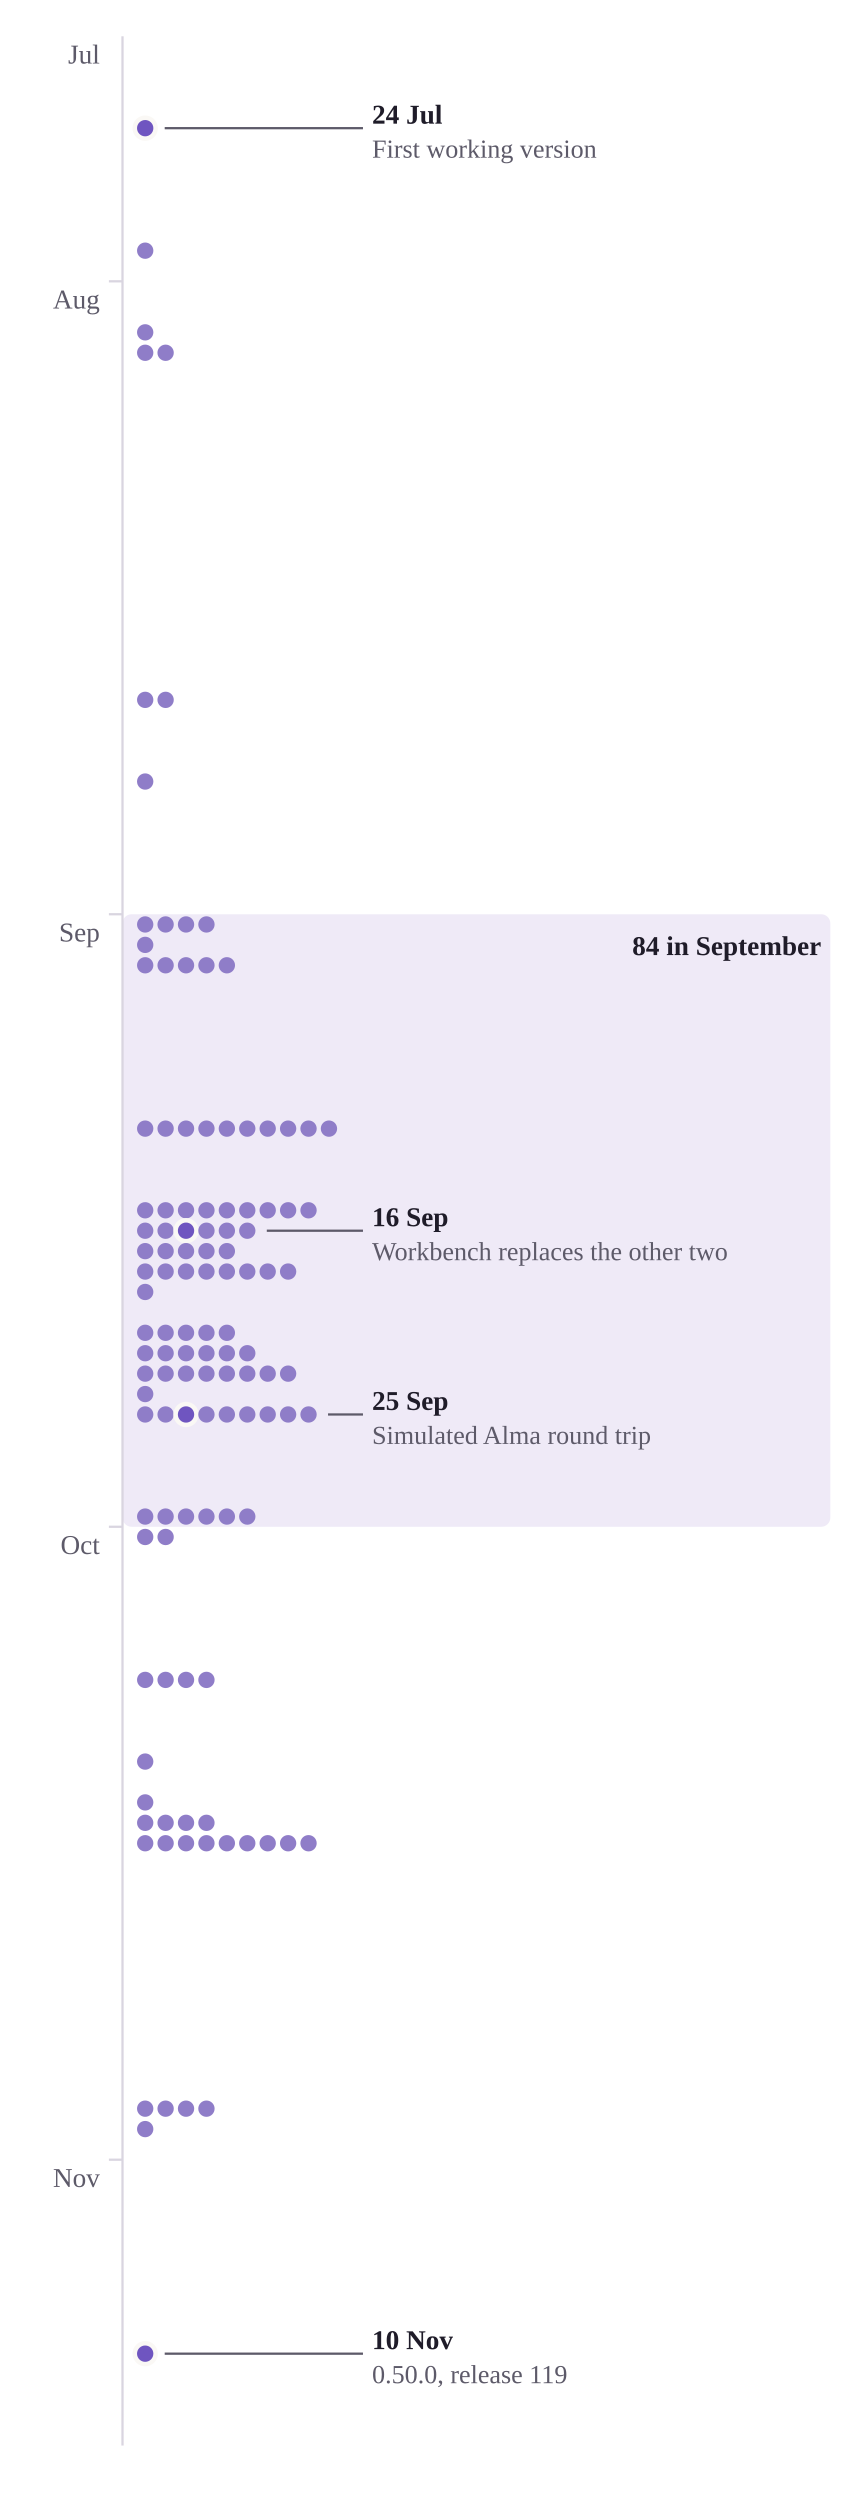
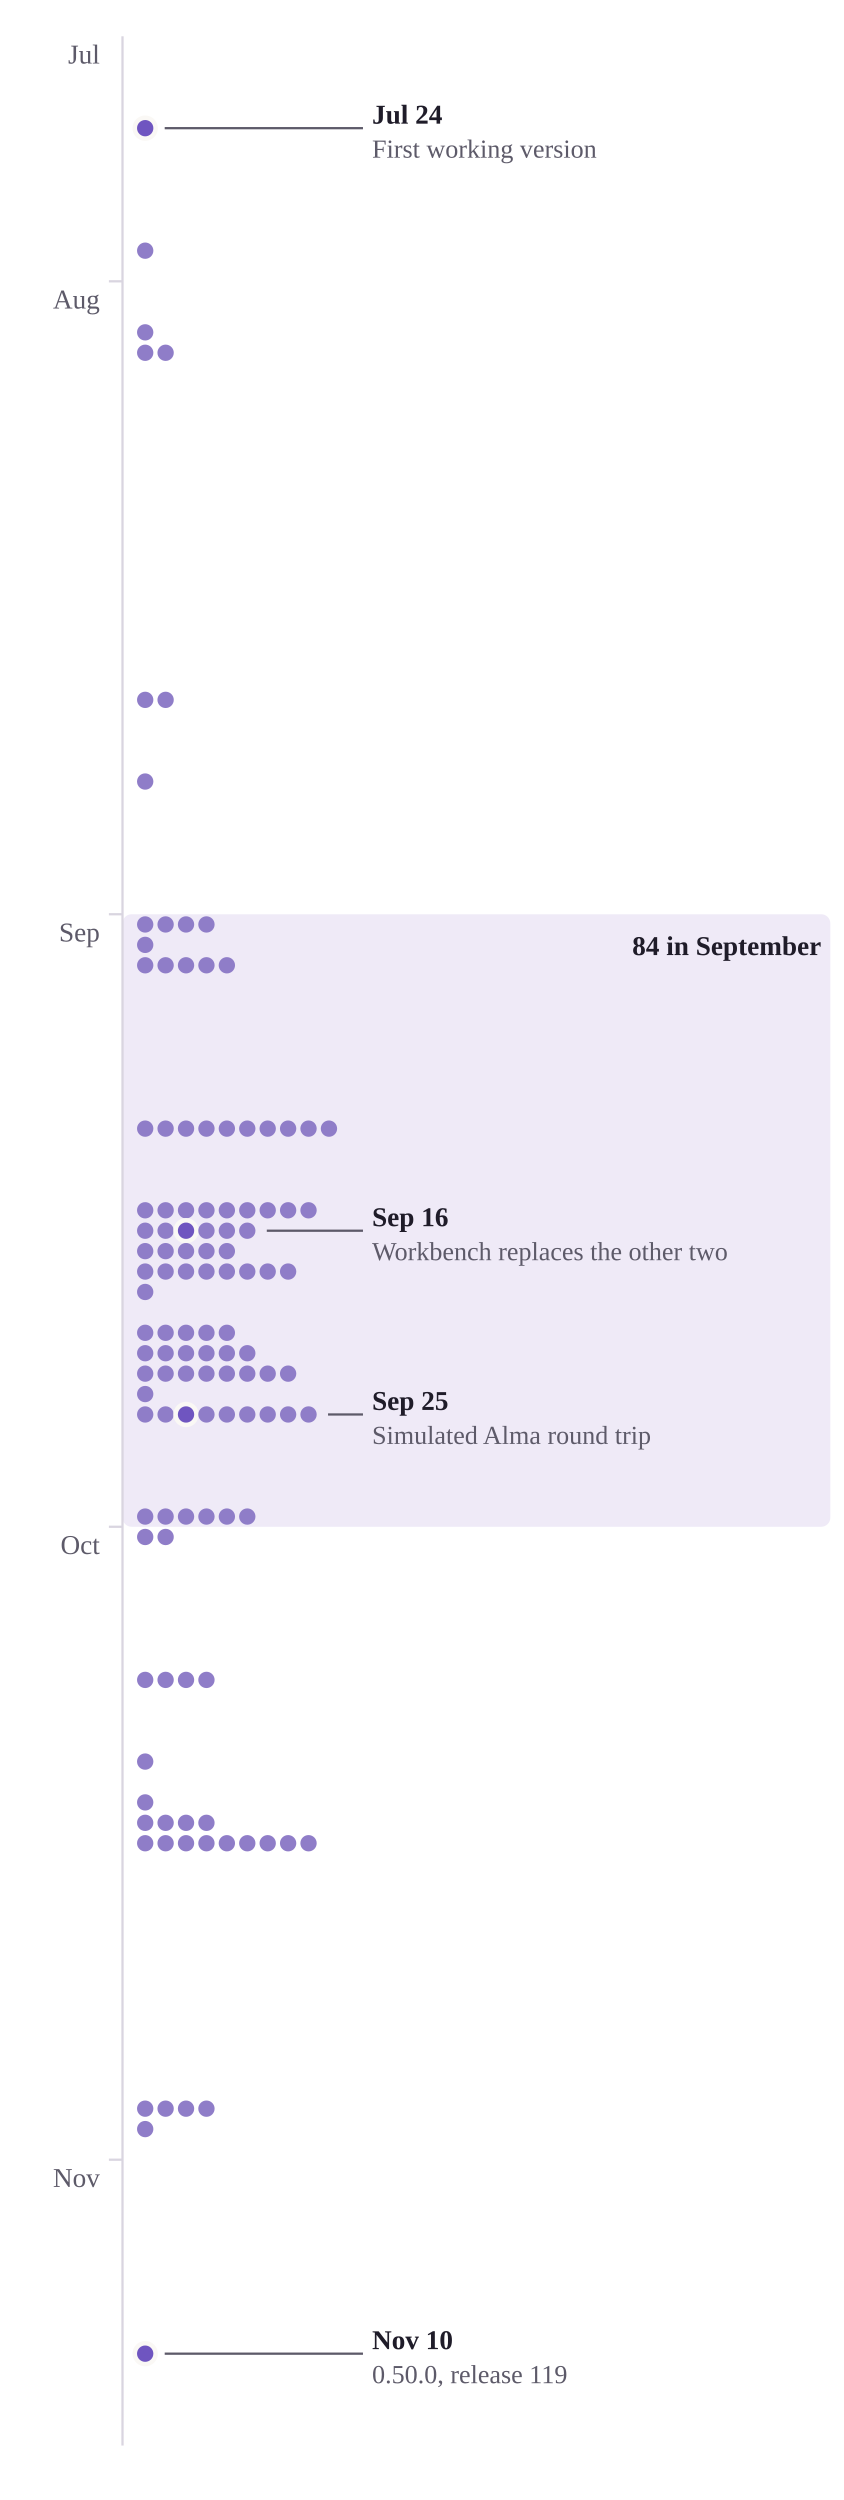
<svg xmlns="http://www.w3.org/2000/svg" class="fig" viewBox="0 0 372 1102" role="img" aria-labelledby="fig-releases-tall-t fig-releases-tall-d">
  <style>.fig text{font-family:var(--fig-sans,"Inter",system-ui,sans-serif);fill:var(--fig-ink,#1f1c29)}
.fig .mono{font-family:var(--fig-mono,ui-monospace,"SFMono-Regular",Menlo,Consolas,monospace)}
.fig .muted{fill:var(--fig-muted,#5d5a69)}
.fig .strong{font-weight:600}
.fig .rule{stroke:var(--fig-line,#d9d5e0);stroke-width:1;fill:none}
.fig .leader{stroke:var(--fig-muted,#5d5a69);stroke-width:1;fill:none}
.fig .band{fill:var(--fig-band,#efeaf7)}
.fig .chip{fill:none;stroke:var(--fig-line,#d9d5e0);stroke-width:1}
.fig .sf-a-stroke{stroke:var(--fig-sf-a,#6f55c0);stroke-width:2.5}
.fig .sf-b-stroke{stroke:var(--fig-sf-b,#d9592a);stroke-width:2.5}
.fig .sf-i-stroke{stroke:var(--fig-sf-i,#138a60);stroke-width:2.5}
.fig .sf-j-stroke{stroke:var(--fig-sf-j,#b07a00);stroke-width:2.5}
.fig .dot{fill:var(--fig-dot,#8f7dc8)}
.fig .dot-key{fill:var(--fig-accent,#6f55c0);stroke:var(--fig-surface,#faf8f5);stroke-width:2}
.fig .hit{fill:transparent}
.fig .hit:hover{fill:var(--fig-line,#d9d5e0);fill-opacity:.5}
.fig .seg-clean{fill:var(--fig-grey-1,#8e8a99)}
.fig .seg-warned{fill:var(--fig-accent-soft,#c4b6ea)}
.fig .seg-lost{fill:var(--fig-accent,#6f55c0)}
.fig .seg-none{fill:var(--fig-grey-2,#d3d0db)}
.fig .on-accent{fill:var(--fig-on-accent,#fff)}
.fig .sf-a{fill:var(--fig-sf-a,#6f55c0)}
.fig .sf-b{fill:var(--fig-sf-b,#d9592a)}
.fig .sf-i{fill:var(--fig-sf-i,#138a60)}
.fig .sf-j{fill:var(--fig-sf-j,#b07a00)}
.fig .arrow{stroke:var(--fig-muted,#5d5a69);stroke-width:1.5;fill:none}</style>
  <rect class="band" x="54" y="403.0" width="312" height="270.0" rx="4" />
  <text x="362.0" y="421.0" font-size="12" text-anchor="end" class="strong">84 in September</text>
  <line class="rule" x1="54" x2="54" y1="16" y2="1078" />
  <text x="44.0" y="28.0" font-size="12" text-anchor="end" class="muted">Jul</text>
  <line class="rule" x1="48" x2="54" y1="124.0" y2="124.0" />
  <text x="44.0" y="136.0" font-size="12" text-anchor="end" class="muted">Aug</text>
  <line class="rule" x1="48" x2="54" y1="403.0" y2="403.0" />
  <text x="44.0" y="415.0" font-size="12" text-anchor="end" class="muted">Sep</text>
  <line class="rule" x1="48" x2="54" y1="673.0" y2="673.0" />
  <text x="44.0" y="685.0" font-size="12" text-anchor="end" class="muted">Oct</text>
  <line class="rule" x1="48" x2="54" y1="952.0" y2="952.0" />
  <text x="44.0" y="964.0" font-size="12" text-anchor="end" class="muted">Nov</text>
  <circle class="dot-key" cx="64.0" cy="56.5" r="4.6" />
  <rect class="hit" x="57.4" y="52.0" width="13.2" height="9" />
  <circle class="dot" cx="64.0" cy="110.5" r="3.6" />
  <rect class="hit" x="57.4" y="106.0" width="13.2" height="9" />
  <circle class="dot" cx="64.0" cy="146.5" r="3.6" />
  <rect class="hit" x="57.4" y="142.0" width="13.2" height="9" />
  <circle class="dot" cx="64.0" cy="155.5" r="3.6" />
  <circle class="dot" cx="73.0" cy="155.5" r="3.6" />
  <rect class="hit" x="57.4" y="151.0" width="22.2" height="9" />
  <circle class="dot" cx="64.0" cy="308.5" r="3.6" />
  <circle class="dot" cx="73.0" cy="308.5" r="3.6" />
  <rect class="hit" x="57.4" y="304.0" width="22.2" height="9" />
  <circle class="dot" cx="64.0" cy="344.5" r="3.6" />
  <rect class="hit" x="57.4" y="340.0" width="13.2" height="9" />
  <circle class="dot" cx="64.0" cy="407.5" r="3.6" />
  <circle class="dot" cx="73.0" cy="407.5" r="3.6" />
  <circle class="dot" cx="82.0" cy="407.5" r="3.6" />
  <circle class="dot" cx="91.0" cy="407.5" r="3.6" />
  <rect class="hit" x="57.4" y="403.0" width="40.2" height="9" />
  <circle class="dot" cx="64.0" cy="416.5" r="3.6" />
  <rect class="hit" x="57.4" y="412.0" width="13.2" height="9" />
  <circle class="dot" cx="64.0" cy="425.5" r="3.6" />
  <circle class="dot" cx="73.0" cy="425.5" r="3.6" />
  <circle class="dot" cx="82.0" cy="425.5" r="3.6" />
  <circle class="dot" cx="91.0" cy="425.5" r="3.6" />
  <circle class="dot" cx="100.0" cy="425.5" r="3.6" />
  <rect class="hit" x="57.4" y="421.0" width="49.2" height="9" />
  <circle class="dot" cx="64.0" cy="497.5" r="3.6" />
  <circle class="dot" cx="73.0" cy="497.5" r="3.6" />
  <circle class="dot" cx="82.0" cy="497.5" r="3.6" />
  <circle class="dot" cx="91.0" cy="497.5" r="3.6" />
  <circle class="dot" cx="100.0" cy="497.5" r="3.6" />
  <circle class="dot" cx="109.0" cy="497.5" r="3.6" />
  <circle class="dot" cx="118.0" cy="497.5" r="3.6" />
  <circle class="dot" cx="127.0" cy="497.5" r="3.6" />
  <circle class="dot" cx="136.0" cy="497.5" r="3.6" />
  <circle class="dot" cx="145.0" cy="497.5" r="3.6" />
  <rect class="hit" x="57.4" y="493.0" width="94.2" height="9" />
  <circle class="dot" cx="64.0" cy="533.5" r="3.6" />
  <circle class="dot" cx="73.0" cy="533.5" r="3.6" />
  <circle class="dot" cx="82.0" cy="533.5" r="3.6" />
  <circle class="dot" cx="91.0" cy="533.5" r="3.6" />
  <circle class="dot" cx="100.0" cy="533.5" r="3.6" />
  <circle class="dot" cx="109.0" cy="533.5" r="3.6" />
  <circle class="dot" cx="118.0" cy="533.5" r="3.6" />
  <circle class="dot" cx="127.0" cy="533.5" r="3.6" />
  <circle class="dot" cx="136.0" cy="533.5" r="3.6" />
  <rect class="hit" x="57.4" y="529.0" width="85.2" height="9" />
  <circle class="dot" cx="64.0" cy="542.5" r="3.6" />
  <circle class="dot" cx="73.0" cy="542.5" r="3.6" />
  <circle class="dot-key" cx="82.0" cy="542.5" r="4.6" />
  <circle class="dot" cx="91.0" cy="542.5" r="3.6" />
  <circle class="dot" cx="100.0" cy="542.5" r="3.6" />
  <circle class="dot" cx="109.0" cy="542.5" r="3.6" />
  <rect class="hit" x="57.4" y="538.0" width="58.2" height="9" />
  <circle class="dot" cx="64.0" cy="551.5" r="3.6" />
  <circle class="dot" cx="73.0" cy="551.5" r="3.6" />
  <circle class="dot" cx="82.0" cy="551.5" r="3.6" />
  <circle class="dot" cx="91.0" cy="551.5" r="3.6" />
  <circle class="dot" cx="100.0" cy="551.5" r="3.6" />
  <rect class="hit" x="57.4" y="547.0" width="49.2" height="9" />
  <circle class="dot" cx="64.0" cy="560.5" r="3.6" />
  <circle class="dot" cx="73.0" cy="560.5" r="3.6" />
  <circle class="dot" cx="82.0" cy="560.5" r="3.6" />
  <circle class="dot" cx="91.0" cy="560.5" r="3.6" />
  <circle class="dot" cx="100.0" cy="560.5" r="3.6" />
  <circle class="dot" cx="109.0" cy="560.5" r="3.6" />
  <circle class="dot" cx="118.0" cy="560.5" r="3.6" />
  <circle class="dot" cx="127.0" cy="560.5" r="3.6" />
  <rect class="hit" x="57.4" y="556.0" width="76.2" height="9" />
  <circle class="dot" cx="64.0" cy="569.5" r="3.6" />
  <rect class="hit" x="57.4" y="565.0" width="13.2" height="9" />
  <circle class="dot" cx="64.0" cy="587.5" r="3.6" />
  <circle class="dot" cx="73.0" cy="587.5" r="3.6" />
  <circle class="dot" cx="82.0" cy="587.5" r="3.6" />
  <circle class="dot" cx="91.0" cy="587.5" r="3.6" />
  <circle class="dot" cx="100.0" cy="587.5" r="3.6" />
  <rect class="hit" x="57.4" y="583.0" width="49.2" height="9" />
  <circle class="dot" cx="64.0" cy="596.5" r="3.6" />
  <circle class="dot" cx="73.0" cy="596.5" r="3.6" />
  <circle class="dot" cx="82.0" cy="596.5" r="3.6" />
  <circle class="dot" cx="91.0" cy="596.5" r="3.6" />
  <circle class="dot" cx="100.0" cy="596.5" r="3.6" />
  <circle class="dot" cx="109.0" cy="596.5" r="3.6" />
  <rect class="hit" x="57.4" y="592.0" width="58.2" height="9" />
  <circle class="dot" cx="64.0" cy="605.5" r="3.6" />
  <circle class="dot" cx="73.0" cy="605.5" r="3.6" />
  <circle class="dot" cx="82.0" cy="605.5" r="3.6" />
  <circle class="dot" cx="91.0" cy="605.5" r="3.6" />
  <circle class="dot" cx="100.0" cy="605.5" r="3.6" />
  <circle class="dot" cx="109.0" cy="605.5" r="3.6" />
  <circle class="dot" cx="118.0" cy="605.5" r="3.6" />
  <circle class="dot" cx="127.0" cy="605.5" r="3.6" />
  <rect class="hit" x="57.4" y="601.0" width="76.2" height="9" />
  <circle class="dot" cx="64.0" cy="614.5" r="3.6" />
  <rect class="hit" x="57.4" y="610.0" width="13.2" height="9" />
  <circle class="dot" cx="64.0" cy="623.5" r="3.6" />
  <circle class="dot" cx="73.0" cy="623.5" r="3.6" />
  <circle class="dot-key" cx="82.0" cy="623.5" r="4.6" />
  <circle class="dot" cx="91.0" cy="623.5" r="3.6" />
  <circle class="dot" cx="100.0" cy="623.5" r="3.6" />
  <circle class="dot" cx="109.0" cy="623.5" r="3.6" />
  <circle class="dot" cx="118.0" cy="623.5" r="3.6" />
  <circle class="dot" cx="127.0" cy="623.5" r="3.6" />
  <circle class="dot" cx="136.0" cy="623.5" r="3.6" />
  <rect class="hit" x="57.4" y="619.0" width="85.2" height="9" />
  <circle class="dot" cx="64.0" cy="668.5" r="3.6" />
  <circle class="dot" cx="73.0" cy="668.5" r="3.6" />
  <circle class="dot" cx="82.0" cy="668.5" r="3.6" />
  <circle class="dot" cx="91.0" cy="668.5" r="3.6" />
  <circle class="dot" cx="100.0" cy="668.5" r="3.6" />
  <circle class="dot" cx="109.0" cy="668.5" r="3.6" />
  <rect class="hit" x="57.4" y="664.0" width="58.2" height="9" />
  <circle class="dot" cx="64.0" cy="677.5" r="3.6" />
  <circle class="dot" cx="73.0" cy="677.5" r="3.6" />
  <rect class="hit" x="57.4" y="673.0" width="22.2" height="9" />
  <circle class="dot" cx="64.0" cy="740.5" r="3.6" />
  <circle class="dot" cx="73.0" cy="740.5" r="3.6" />
  <circle class="dot" cx="82.0" cy="740.5" r="3.6" />
  <circle class="dot" cx="91.0" cy="740.5" r="3.6" />
  <rect class="hit" x="57.4" y="736.0" width="40.2" height="9" />
  <circle class="dot" cx="64.0" cy="776.5" r="3.6" />
  <rect class="hit" x="57.4" y="772.0" width="13.2" height="9" />
  <circle class="dot" cx="64.0" cy="794.5" r="3.6" />
  <rect class="hit" x="57.4" y="790.0" width="13.2" height="9" />
  <circle class="dot" cx="64.0" cy="803.5" r="3.6" />
  <circle class="dot" cx="73.0" cy="803.5" r="3.6" />
  <circle class="dot" cx="82.0" cy="803.5" r="3.6" />
  <circle class="dot" cx="91.0" cy="803.5" r="3.6" />
  <rect class="hit" x="57.4" y="799.0" width="40.2" height="9" />
  <circle class="dot" cx="64.0" cy="812.5" r="3.6" />
  <circle class="dot" cx="73.0" cy="812.5" r="3.6" />
  <circle class="dot" cx="82.0" cy="812.5" r="3.6" />
  <circle class="dot" cx="91.0" cy="812.5" r="3.6" />
  <circle class="dot" cx="100.0" cy="812.5" r="3.6" />
  <circle class="dot" cx="109.0" cy="812.5" r="3.6" />
  <circle class="dot" cx="118.0" cy="812.5" r="3.6" />
  <circle class="dot" cx="127.0" cy="812.5" r="3.6" />
  <circle class="dot" cx="136.0" cy="812.5" r="3.6" />
  <rect class="hit" x="57.4" y="808.0" width="85.2" height="9" />
  <circle class="dot" cx="64.0" cy="929.5" r="3.6" />
  <circle class="dot" cx="73.0" cy="929.5" r="3.6" />
  <circle class="dot" cx="82.0" cy="929.5" r="3.6" />
  <circle class="dot" cx="91.0" cy="929.5" r="3.6" />
  <rect class="hit" x="57.4" y="925.0" width="40.2" height="9" />
  <circle class="dot" cx="64.0" cy="938.5" r="3.6" />
  <rect class="hit" x="57.4" y="934.0" width="13.2" height="9" />
  <circle class="dot-key" cx="64.0" cy="1037.5" r="4.6" />
  <rect class="hit" x="57.4" y="1033.0" width="13.2" height="9" />
  <line class="leader" x1="72.6" x2="160" y1="56.5" y2="56.5" />
-   <text x="164.0" y="54.5" font-size="12" class="strong">24 Jul</text>
+   <text x="164.0" y="54.5" font-size="12" class="strong">Jul 24</text>
  <text x="164.0" y="69.5" font-size="11.5" class="muted">First working version</text>
  <line class="leader" x1="117.6" x2="160" y1="542.5" y2="542.5" />
-   <text x="164.0" y="540.5" font-size="12" class="strong">16 Sep</text>
+   <text x="164.0" y="540.5" font-size="12" class="strong">Sep 16</text>
  <text x="164.0" y="555.5" font-size="11.5" class="muted">Workbench replaces the other two</text>
  <line class="leader" x1="144.6" x2="160" y1="623.5" y2="623.5" />
-   <text x="164.0" y="621.5" font-size="12" class="strong">25 Sep</text>
+   <text x="164.0" y="621.5" font-size="12" class="strong">Sep 25</text>
  <text x="164.0" y="636.5" font-size="11.5" class="muted">Simulated Alma round trip</text>
  <line class="leader" x1="72.6" x2="160" y1="1037.5" y2="1037.5" />
-   <text x="164.0" y="1035.5" font-size="12" class="strong">10 Nov</text>
+   <text x="164.0" y="1035.5" font-size="12" class="strong">Nov 10</text>
  <text x="164.0" y="1050.5" font-size="11.5" class="muted">0.50.0, release 119</text>
</svg>
